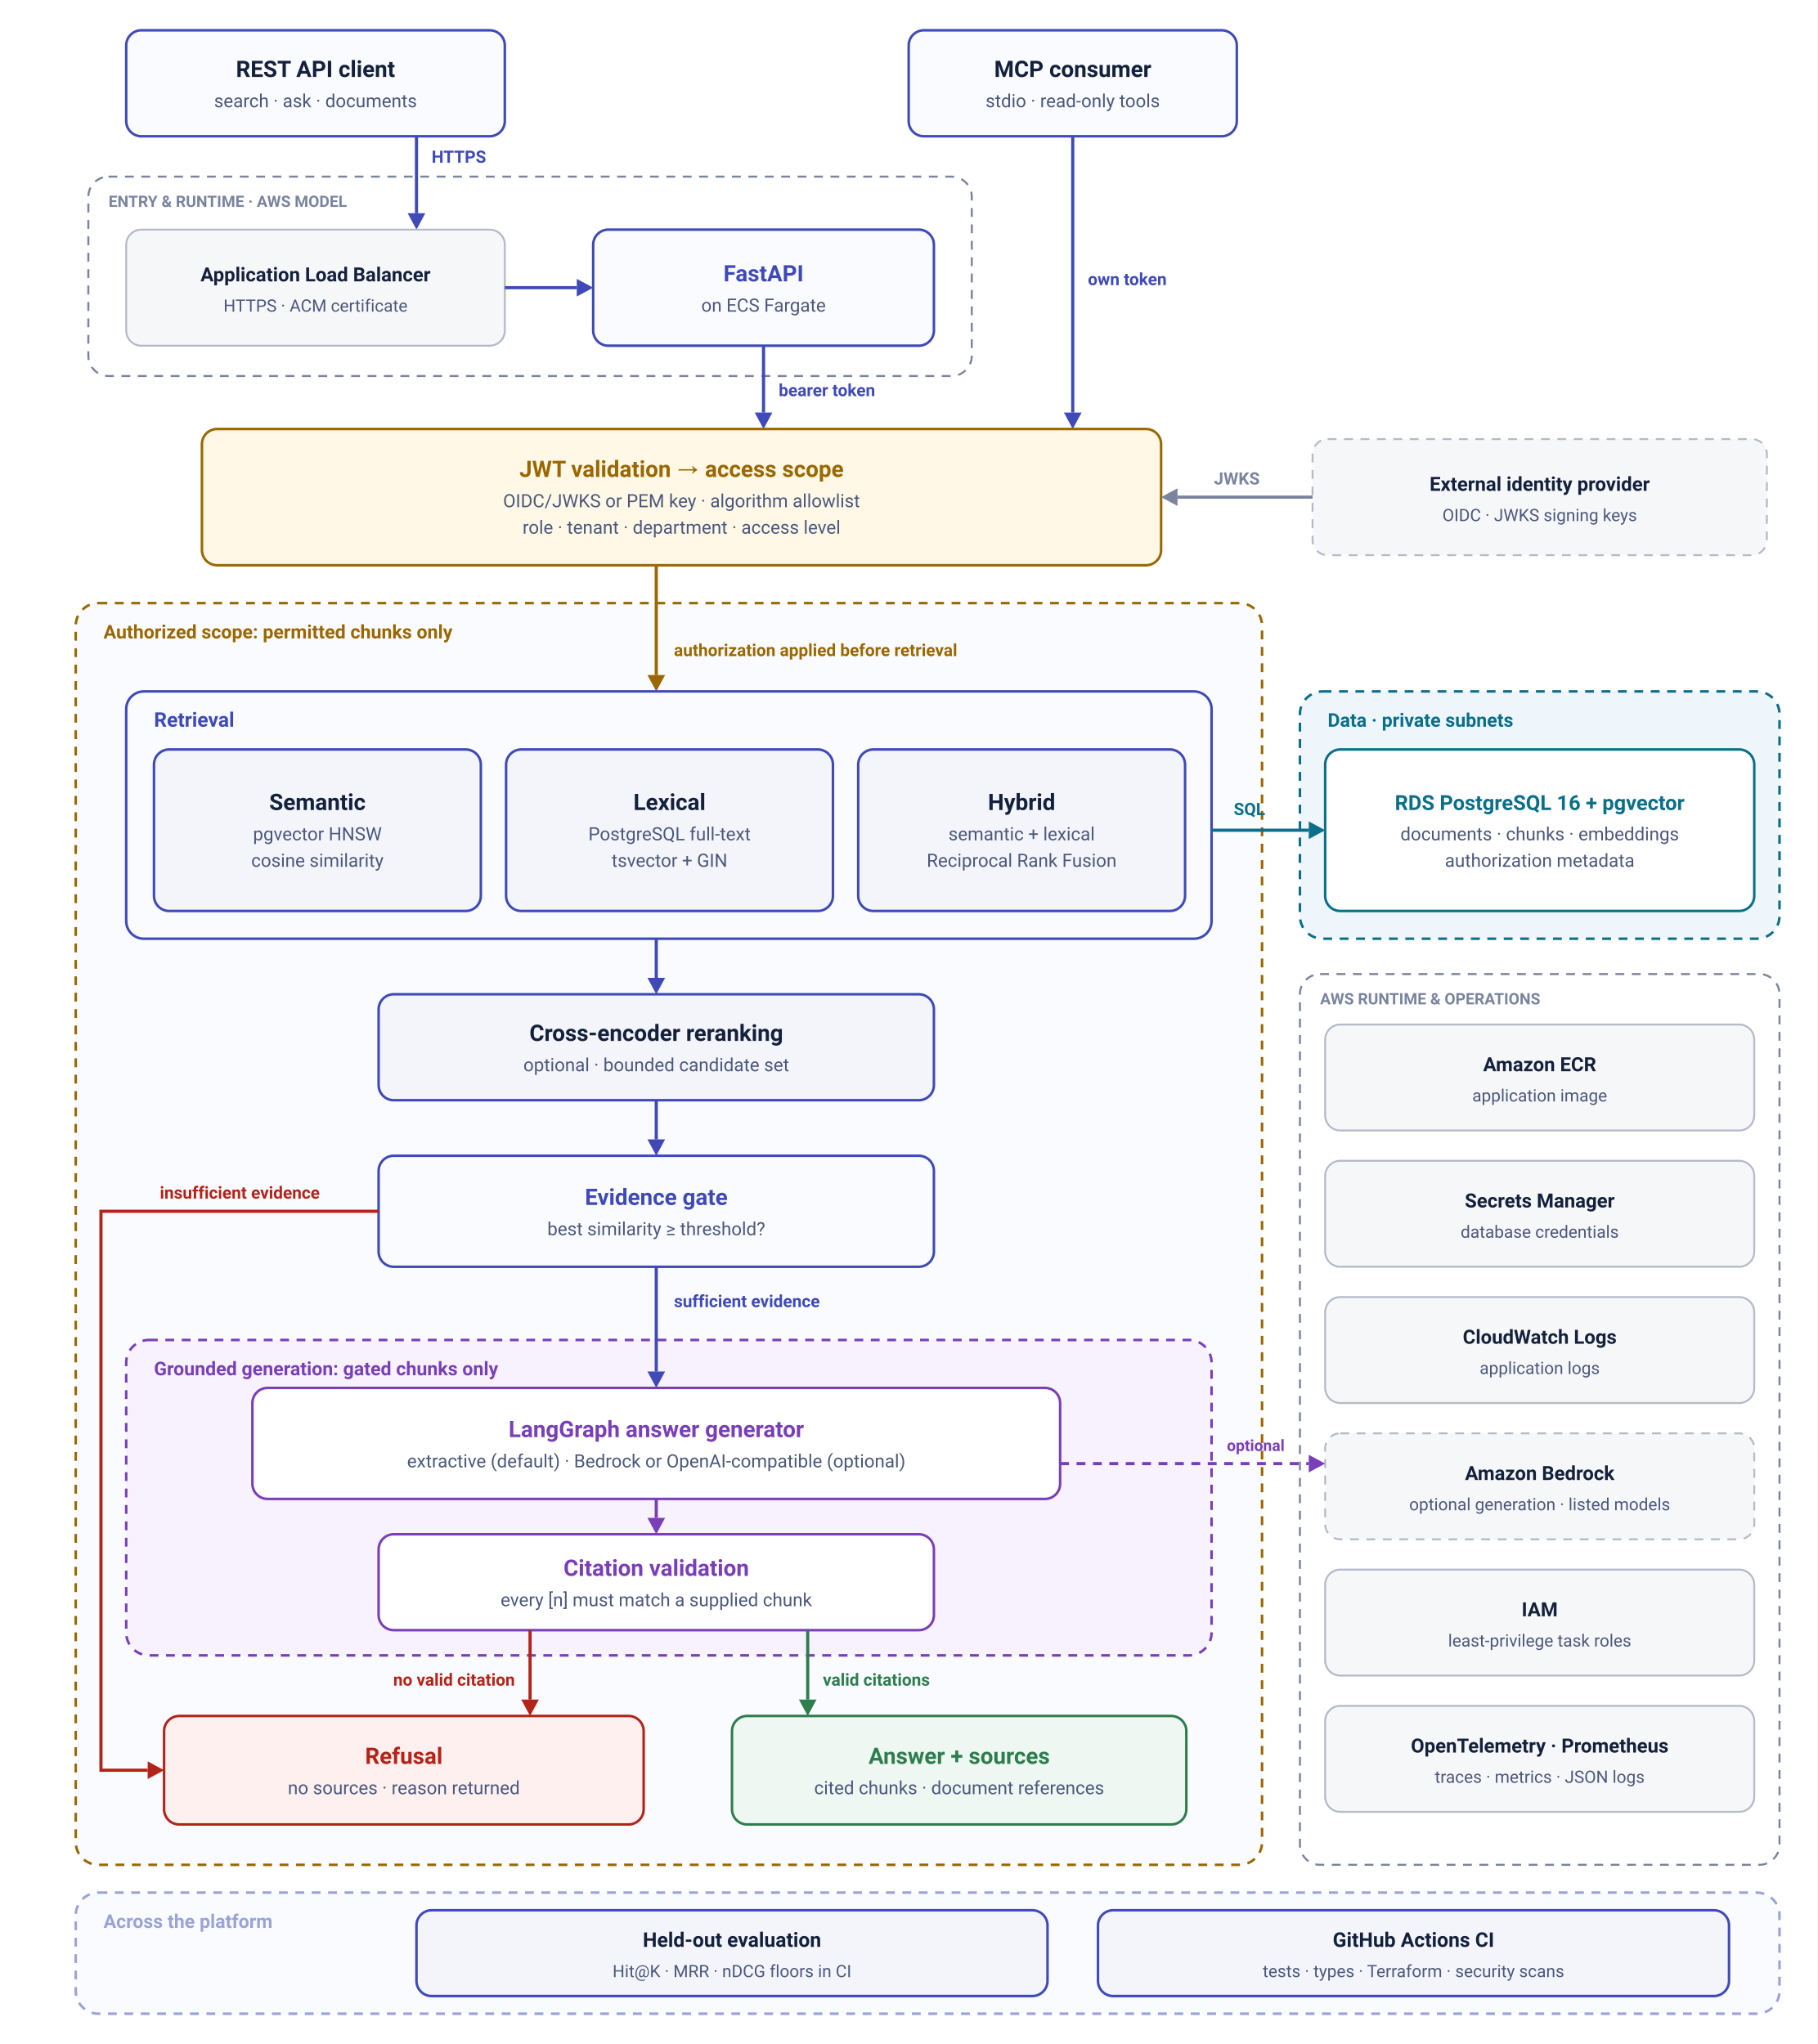
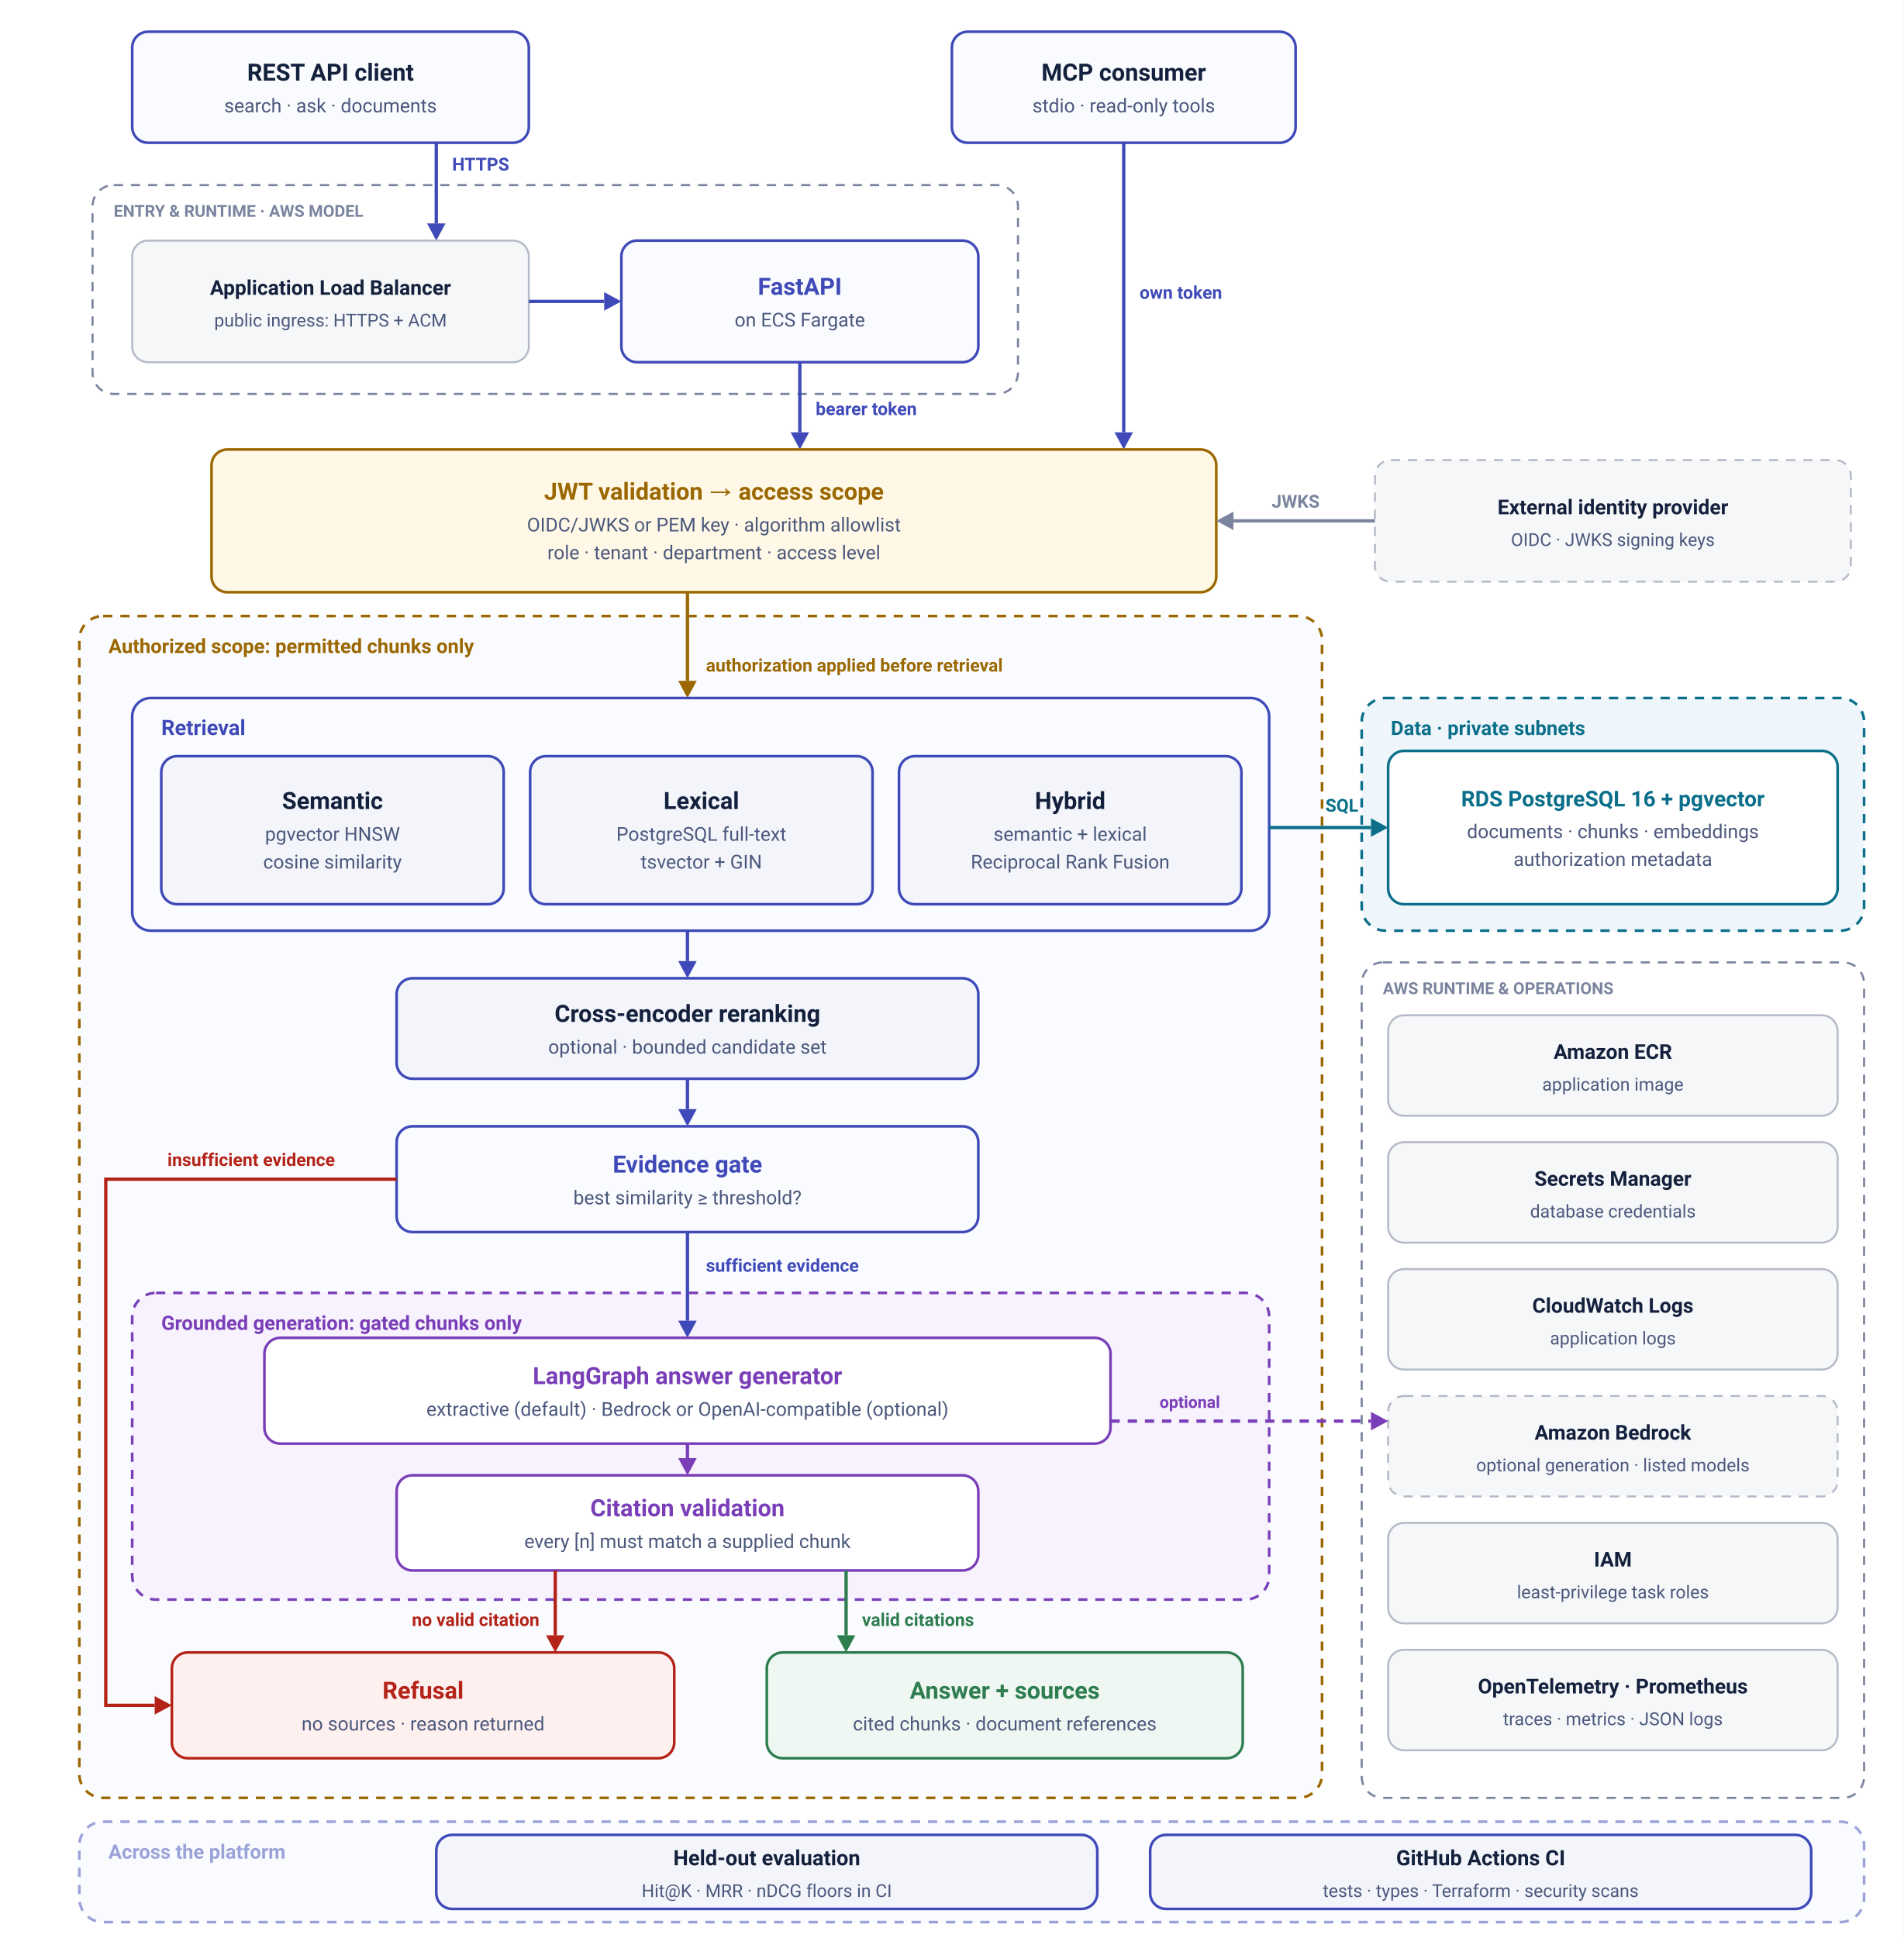
- <svg xmlns="http://www.w3.org/2000/svg" viewBox="0 0 1440 1620" width="1440" height="1620" role="img" aria-label="Policy RAG Platform end-to-end architecture. A REST API client reaches an Application Load Balancer over HTTPS with an ACM certificate, which forwards to the FastAPI service on ECS Fargate; an MCP consumer runs the MCP server locally over stdio with its own token. Both present a bearer token that is validated against an external identity provider's JWKS keys and turned into an access scope of role, tenant, department and access level. The scope is applied inside every retrieval query, before retrieval: semantic (pgvector HNSW), lexical (PostgreSQL full-text) or hybrid (Reciprocal Rank Fusion) search against RDS PostgreSQL 16 with pgvector in private subnets, then optional cross-encoder reranking and an evidence gate. A LangGraph answer generator (extractive by default, AWS Bedrock optional) and citation validation return an answer with sources or a refusal. A runtime and operations rail shows ECR, Secrets Manager, CloudWatch Logs, optional Bedrock, least-privilege IAM, and OpenTelemetry with Prometheus; held-out evaluation and CI run across the platform.">
+ <svg xmlns="http://www.w3.org/2000/svg" viewBox="0 0 1440 1466" width="1440" height="1466" role="img" aria-label="Policy RAG Platform end-to-end architecture. A REST API client reaches an Application Load Balancer, whose public ingress requires HTTPS with an ACM certificate, and which forwards to the FastAPI service on ECS Fargate; an MCP consumer runs the MCP server locally over stdio with its own token. Both present a bearer token that is validated against an external identity provider's JWKS keys and turned into an access scope of role, tenant, department and access level. The scope is applied inside every retrieval query, before retrieval: semantic (pgvector HNSW), lexical (PostgreSQL full-text) or hybrid (Reciprocal Rank Fusion) search against RDS PostgreSQL 16 with pgvector in private subnets, then optional cross-encoder reranking and an evidence gate. A LangGraph answer generator (extractive by default, AWS Bedrock optional) and citation validation return an answer with sources or a refusal. A runtime and operations rail shows ECR, Secrets Manager, CloudWatch Logs, optional Bedrock, least-privilege IAM, and OpenTelemetry with Prometheus; held-out evaluation and CI run across the platform.">
  <style>text{font-family:-apple-system,"Segoe UI",Roboto,Helvetica,Arial,sans-serif}</style>
-   <rect width="1440" height="1620" fill="#ffffff" />
+   <rect width="1440" height="1466" fill="#ffffff" />
  <rect x="70" y="140" width="700" height="158" rx="16" fill="none" stroke="#7a849e" stroke-width="1.6" stroke-dasharray="7 6" />
  <text x="86" y="164" font-size="12.5" font-weight="700" fill="#7a849e" text-anchor="start">ENTRY &amp; RUNTIME · AWS MODEL</text>
-   <rect x="60" y="478" width="940" height="1000" rx="18" fill="#fafbff" stroke="#9a6700" stroke-width="2" stroke-dasharray="7 6" />
-   <text x="82" y="506" font-size="15" font-weight="700" fill="#9a6700" text-anchor="start">Authorized scope: permitted chunks only</text>
-   <rect x="1030" y="548" width="380" height="196" rx="18" fill="#eef6fb" stroke="#0b6f8a" stroke-width="2" stroke-dasharray="7 6" />
-   <text x="1052" y="576" font-size="15" font-weight="700" fill="#0b6f8a" text-anchor="start">Data · private subnets</text>
-   <rect x="100" y="1062" width="860" height="250" rx="18" fill="#f7f2fd" stroke="#7a3fb8" stroke-width="2" stroke-dasharray="7 6" />
-   <text x="122" y="1090" font-size="15" font-weight="700" fill="#7a3fb8" text-anchor="start">Grounded generation: gated chunks only</text>
-   <rect x="1030" y="772" width="380" height="706" rx="16" fill="none" stroke="#7a849e" stroke-width="1.6" stroke-dasharray="7 6" />
-   <text x="1046" y="796" font-size="12.5" font-weight="700" fill="#7a849e" text-anchor="start">AWS RUNTIME &amp; OPERATIONS</text>
-   <rect x="60" y="1500" width="1350" height="96" rx="18" fill="#fafbff" stroke="#9aa3d9" stroke-width="2" stroke-dasharray="7 6" />
-   <text x="82" y="1528" font-size="15" font-weight="700" fill="#9aa3d9" text-anchor="start">Across the platform</text>
+   <rect x="60" y="466" width="940" height="894" rx="18" fill="#fafbff" stroke="#9a6700" stroke-width="2" stroke-dasharray="7 6" />
+   <text x="82" y="494" font-size="15" font-weight="700" fill="#9a6700" text-anchor="start">Authorized scope: permitted chunks only</text>
+   <rect x="1030" y="528" width="380" height="176" rx="18" fill="#eef6fb" stroke="#0b6f8a" stroke-width="2" stroke-dasharray="7 6" />
+   <text x="1052" y="556" font-size="15" font-weight="700" fill="#0b6f8a" text-anchor="start">Data · private subnets</text>
+   <rect x="100" y="978" width="860" height="232" rx="18" fill="#f7f2fd" stroke="#7a3fb8" stroke-width="2" stroke-dasharray="7 6" />
+   <text x="122" y="1006" font-size="15" font-weight="700" fill="#7a3fb8" text-anchor="start">Grounded generation: gated chunks only</text>
+   <rect x="1030" y="728" width="380" height="632" rx="16" fill="none" stroke="#7a849e" stroke-width="1.6" stroke-dasharray="7 6" />
+   <text x="1046" y="752" font-size="12.5" font-weight="700" fill="#7a849e" text-anchor="start">AWS RUNTIME &amp; OPERATIONS</text>
+   <rect x="60" y="1378" width="1350" height="76" rx="18" fill="#fafbff" stroke="#9aa3d9" stroke-width="2" stroke-dasharray="7 6" />
+   <text x="82" y="1406" font-size="15" font-weight="700" fill="#9aa3d9" text-anchor="start">Across the platform</text>
  <rect x="100" y="24" width="300" height="84" rx="12" fill="#fafbff" stroke="#3f4ab8" stroke-width="2" />
  <text x="250.0" y="61.0" font-size="18" font-weight="700" fill="#14213d" text-anchor="middle">REST API client</text>
  <text x="250.0" y="85.0" font-size="14.5" font-weight="400" fill="#4b587c" text-anchor="middle">search · ask · documents</text>
  <rect x="720" y="24" width="260" height="84" rx="12" fill="#fafbff" stroke="#3f4ab8" stroke-width="2" />
  <text x="850.0" y="61.0" font-size="18" font-weight="700" fill="#14213d" text-anchor="middle">MCP consumer</text>
  <text x="850.0" y="85.0" font-size="14.5" font-weight="400" fill="#4b587c" text-anchor="middle">stdio · read-only tools</text>
  <path d="M330.0,108.0 L330.0,169.0" fill="none" stroke="#3f4ab8" stroke-width="2.5" />
  <path d="M330.0,182.0 L337.0,169.0 L323.0,169.0 z" fill="#3f4ab8" />
  <text x="342" y="129" font-size="13.5" font-weight="600" fill="#3f4ab8" text-anchor="start">HTTPS</text>
  <rect x="100" y="182" width="300" height="92" rx="12" fill="#f6f7f9" stroke="#b4bac7" stroke-width="1.5" />
  <text x="250.0" y="223.0" font-size="15.5" font-weight="700" fill="#14213d" text-anchor="middle">Application Load Balancer</text>
-   <text x="250.0" y="247.0" font-size="13.5" font-weight="400" fill="#4b587c" text-anchor="middle">HTTPS · ACM certificate</text>
+   <text x="250.0" y="247.0" font-size="13.5" font-weight="400" fill="#4b587c" text-anchor="middle">public ingress: HTTPS + ACM</text>
  <rect x="470" y="182" width="270" height="92" rx="12" fill="#fafbff" stroke="#3f4ab8" stroke-width="2" />
  <text x="605.0" y="223.0" font-size="18" font-weight="700" fill="#3f4ab8" text-anchor="middle">FastAPI</text>
  <text x="605.0" y="247.0" font-size="14.5" font-weight="400" fill="#4b587c" text-anchor="middle">on ECS Fargate</text>
  <path d="M400.0,228.0 L457.0,228.0" fill="none" stroke="#3f4ab8" stroke-width="2.5" />
  <path d="M470.0,228.0 L457.0,221.0 L457.0,235.0 z" fill="#3f4ab8" />
  <path d="M605.0,274.0 L605.0,327.0" fill="none" stroke="#3f4ab8" stroke-width="2.5" />
  <path d="M605.0,340.0 L612.0,327.0 L598.0,327.0 z" fill="#3f4ab8" />
  <text x="617" y="314" font-size="13.5" font-weight="600" fill="#3f4ab8" text-anchor="start">bearer token</text>
  <path d="M850.0,108.0 L850.0,327.0" fill="none" stroke="#3f4ab8" stroke-width="2.5" />
  <path d="M850.0,340.0 L857.0,327.0 L843.0,327.0 z" fill="#3f4ab8" />
  <text x="862" y="226" font-size="13.5" font-weight="600" fill="#3f4ab8" text-anchor="start">own token</text>
  <rect x="160" y="340" width="760" height="108" rx="12" fill="#fff8e6" stroke="#9a6700" stroke-width="2" />
  <text x="540.0" y="378.0" font-size="18" font-weight="700" fill="#9a6700" text-anchor="middle">JWT validation → access scope</text>
  <text x="540.0" y="402.0" font-size="14.5" font-weight="400" fill="#4b587c" text-anchor="middle">OIDC/JWKS or PEM key · algorithm allowlist</text>
  <text x="540.0" y="423.0" font-size="14.5" font-weight="400" fill="#4b587c" text-anchor="middle">role · tenant · department · access level</text>
  <rect x="1040" y="348" width="360" height="92" rx="12" fill="#f6f7f9" stroke="#b4bac7" stroke-width="1.5" stroke-dasharray="7 6" />
  <text x="1220.0" y="389.0" font-size="15.5" font-weight="700" fill="#14213d" text-anchor="middle">External identity provider</text>
  <text x="1220.0" y="413.0" font-size="13.5" font-weight="400" fill="#4b587c" text-anchor="middle">OIDC · JWKS signing keys</text>
  <path d="M1040.0,394.0 L933.0,394.0" fill="none" stroke="#7a849e" stroke-width="2.5" />
  <path d="M920.0,394.0 L933.0,401.0 L933.0,387.0 z" fill="#7a849e" />
  <text x="980" y="384" font-size="13.5" font-weight="600" fill="#7a849e" text-anchor="middle">JWKS</text>
-   <path d="M520.0,448.0 L520.0,535.0" fill="none" stroke="#9a6700" stroke-width="2.5" />
-   <path d="M520.0,548.0 L527.0,535.0 L513.0,535.0 z" fill="#9a6700" />
-   <text x="534" y="520" font-size="13.5" font-weight="600" fill="#9a6700" text-anchor="start">authorization applied before retrieval</text>
-   <rect x="100" y="548" width="860" height="196" rx="14" fill="#fafbff" stroke="#3f4ab8" stroke-width="2" />
-   <text x="122" y="576" font-size="16" font-weight="700" fill="#3f4ab8" text-anchor="start">Retrieval</text>
-   <rect x="122" y="594" width="259" height="128" rx="12" fill="#f3f5fb" stroke="#3f4ab8" stroke-width="2" />
-   <text x="251.5" y="642.0" font-size="18" font-weight="700" fill="#14213d" text-anchor="middle">Semantic</text>
-   <text x="251.5" y="666.0" font-size="14.5" font-weight="400" fill="#4b587c" text-anchor="middle">pgvector HNSW</text>
-   <text x="251.5" y="687.0" font-size="14.5" font-weight="400" fill="#4b587c" text-anchor="middle">cosine similarity</text>
-   <rect x="401" y="594" width="259" height="128" rx="12" fill="#f3f5fb" stroke="#3f4ab8" stroke-width="2" />
-   <text x="530.5" y="642.0" font-size="18" font-weight="700" fill="#14213d" text-anchor="middle">Lexical</text>
-   <text x="530.5" y="666.0" font-size="14.5" font-weight="400" fill="#4b587c" text-anchor="middle">PostgreSQL full-text</text>
-   <text x="530.5" y="687.0" font-size="14.5" font-weight="400" fill="#4b587c" text-anchor="middle">tsvector + GIN</text>
-   <rect x="680" y="594" width="259" height="128" rx="12" fill="#f3f5fb" stroke="#3f4ab8" stroke-width="2" />
-   <text x="809.5" y="642.0" font-size="18" font-weight="700" fill="#14213d" text-anchor="middle">Hybrid</text>
-   <text x="809.5" y="666.0" font-size="14.5" font-weight="400" fill="#4b587c" text-anchor="middle">semantic + lexical</text>
-   <text x="809.5" y="687.0" font-size="14.5" font-weight="400" fill="#4b587c" text-anchor="middle">Reciprocal Rank Fusion</text>
-   <rect x="1050" y="594" width="340" height="128" rx="12" fill="#ffffff" stroke="#0b6f8a" stroke-width="2" />
-   <text x="1220.0" y="642.0" font-size="16.5" font-weight="700" fill="#0b6f8a" text-anchor="middle">RDS PostgreSQL 16 + pgvector</text>
-   <text x="1220.0" y="666.0" font-size="14.5" font-weight="400" fill="#4b587c" text-anchor="middle">documents · chunks · embeddings</text>
-   <text x="1220.0" y="687.0" font-size="14.5" font-weight="400" fill="#4b587c" text-anchor="middle">authorization metadata</text>
-   <path d="M960.0,658.0 L1037.0,658.0" fill="none" stroke="#0b6f8a" stroke-width="2.5" />
-   <path d="M1050.0,658.0 L1037.0,651.0 L1037.0,665.0 z" fill="#0b6f8a" />
-   <text x="990" y="646" font-size="13.5" font-weight="600" fill="#0b6f8a" text-anchor="middle">SQL</text>
-   <path d="M520.0,744.0 L520.0,775.0" fill="none" stroke="#3f4ab8" stroke-width="2.5" />
-   <path d="M520.0,788.0 L527.0,775.0 L513.0,775.0 z" fill="#3f4ab8" />
-   <rect x="300" y="788" width="440" height="84" rx="12" fill="#f3f5fb" stroke="#3f4ab8" stroke-width="2" />
-   <text x="520.0" y="825.0" font-size="18" font-weight="700" fill="#14213d" text-anchor="middle">Cross-encoder reranking</text>
-   <text x="520.0" y="849.0" font-size="14.5" font-weight="400" fill="#4b587c" text-anchor="middle">optional · bounded candidate set</text>
-   <path d="M520.0,872.0 L520.0,903.0" fill="none" stroke="#3f4ab8" stroke-width="2.5" />
-   <path d="M520.0,916.0 L527.0,903.0 L513.0,903.0 z" fill="#3f4ab8" />
-   <rect x="300" y="916" width="440" height="88" rx="12" fill="#fafbff" stroke="#3f4ab8" stroke-width="2" />
-   <text x="520.0" y="955.0" font-size="18" font-weight="700" fill="#3f4ab8" text-anchor="middle">Evidence gate</text>
-   <text x="520.0" y="979.0" font-size="14.5" font-weight="400" fill="#4b587c" text-anchor="middle">best similarity ≥ threshold?</text>
-   <path d="M520.0,1004.0 L520.0,1087.0" fill="none" stroke="#3f4ab8" stroke-width="2.5" />
-   <path d="M520.0,1100.0 L527.0,1087.0 L513.0,1087.0 z" fill="#3f4ab8" />
-   <text x="534" y="1036" font-size="13.5" font-weight="600" fill="#3f4ab8" text-anchor="start">sufficient evidence</text>
-   <rect x="200" y="1100" width="640" height="88" rx="12" fill="#ffffff" stroke="#7a3fb8" stroke-width="2" />
-   <text x="520.0" y="1139.0" font-size="18" font-weight="700" fill="#7a3fb8" text-anchor="middle">LangGraph answer generator</text>
-   <text x="520.0" y="1163.0" font-size="14.5" font-weight="400" fill="#4b587c" text-anchor="middle">extractive (default) · Bedrock or OpenAI-compatible (optional)</text>
-   <path d="M520.0,1188.0 L520.0,1203.0" fill="none" stroke="#7a3fb8" stroke-width="2.5" />
-   <path d="M520.0,1216.0 L527.0,1203.0 L513.0,1203.0 z" fill="#7a3fb8" />
-   <rect x="300" y="1216" width="440" height="76" rx="12" fill="#ffffff" stroke="#7a3fb8" stroke-width="2" />
-   <text x="520.0" y="1249.0" font-size="18" font-weight="700" fill="#7a3fb8" text-anchor="middle">Citation validation</text>
-   <text x="520.0" y="1273.0" font-size="14.5" font-weight="400" fill="#4b587c" text-anchor="middle">every [n] must match a supplied chunk</text>
-   <rect x="130" y="1360" width="380" height="86" rx="12" fill="#fdf0ef" stroke="#b42318" stroke-width="2" />
-   <text x="320.0" y="1398.0" font-size="18" font-weight="700" fill="#b42318" text-anchor="middle">Refusal</text>
-   <text x="320.0" y="1422.0" font-size="14.5" font-weight="400" fill="#4b587c" text-anchor="middle">no sources · reason returned</text>
-   <rect x="580" y="1360" width="360" height="86" rx="12" fill="#eef7f1" stroke="#2e7d4f" stroke-width="2" />
-   <text x="760.0" y="1398.0" font-size="18" font-weight="700" fill="#2e7d4f" text-anchor="middle">Answer + sources</text>
-   <text x="760.0" y="1422.0" font-size="14.5" font-weight="400" fill="#4b587c" text-anchor="middle">cited chunks · document references</text>
-   <path d="M420.0,1292.0 L420.0,1347.0" fill="none" stroke="#b42318" stroke-width="2.5" />
-   <path d="M420.0,1360.0 L427.0,1347.0 L413.0,1347.0 z" fill="#b42318" />
-   <text x="408" y="1336" font-size="13.5" font-weight="600" fill="#b42318" text-anchor="end">no valid citation</text>
-   <path d="M640.0,1292.0 L640.0,1347.0" fill="none" stroke="#2e7d4f" stroke-width="2.5" />
-   <path d="M640.0,1360.0 L647.0,1347.0 L633.0,1347.0 z" fill="#2e7d4f" />
-   <text x="652" y="1336" font-size="13.5" font-weight="600" fill="#2e7d4f" text-anchor="start">valid citations</text>
-   <path d="M300.0,960.0 L80.0,960.0 L80.0,1403.0 L117.0,1403.0" fill="none" stroke="#b42318" stroke-width="2.5" />
-   <path d="M130.0,1403.0 L117.0,1396.0 L117.0,1410.0 z" fill="#b42318" />
-   <text x="190" y="950" font-size="13.5" font-weight="600" fill="#b42318" text-anchor="middle">insufficient evidence</text>
-   <rect x="1050" y="812" width="340" height="84" rx="12" fill="#f6f7f9" stroke="#b4bac7" stroke-width="1.5" />
-   <text x="1220.0" y="849.0" font-size="15.5" font-weight="700" fill="#14213d" text-anchor="middle">Amazon ECR</text>
-   <text x="1220.0" y="873.0" font-size="13.5" font-weight="400" fill="#4b587c" text-anchor="middle">application image</text>
-   <rect x="1050" y="920" width="340" height="84" rx="12" fill="#f6f7f9" stroke="#b4bac7" stroke-width="1.5" />
-   <text x="1220.0" y="957.0" font-size="15.5" font-weight="700" fill="#14213d" text-anchor="middle">Secrets Manager</text>
-   <text x="1220.0" y="981.0" font-size="13.5" font-weight="400" fill="#4b587c" text-anchor="middle">database credentials</text>
-   <rect x="1050" y="1028" width="340" height="84" rx="12" fill="#f6f7f9" stroke="#b4bac7" stroke-width="1.5" />
-   <text x="1220.0" y="1065.0" font-size="15.5" font-weight="700" fill="#14213d" text-anchor="middle">CloudWatch Logs</text>
-   <text x="1220.0" y="1089.0" font-size="13.5" font-weight="400" fill="#4b587c" text-anchor="middle">application logs</text>
-   <rect x="1050" y="1136" width="340" height="84" rx="12" fill="#f6f7f9" stroke="#b4bac7" stroke-width="1.5" stroke-dasharray="7 6" />
-   <text x="1220.0" y="1173.0" font-size="15.5" font-weight="700" fill="#14213d" text-anchor="middle">Amazon Bedrock</text>
-   <text x="1220.0" y="1197.0" font-size="13.5" font-weight="400" fill="#4b587c" text-anchor="middle">optional generation · listed models</text>
-   <rect x="1050" y="1244" width="340" height="84" rx="12" fill="#f6f7f9" stroke="#b4bac7" stroke-width="1.5" />
-   <text x="1220.0" y="1281.0" font-size="15.5" font-weight="700" fill="#14213d" text-anchor="middle">IAM</text>
-   <text x="1220.0" y="1305.0" font-size="13.5" font-weight="400" fill="#4b587c" text-anchor="middle">least-privilege task roles</text>
-   <rect x="1050" y="1352" width="340" height="84" rx="12" fill="#f6f7f9" stroke="#b4bac7" stroke-width="1.5" />
-   <text x="1220.0" y="1389.0" font-size="15.5" font-weight="700" fill="#14213d" text-anchor="middle">OpenTelemetry · Prometheus</text>
-   <text x="1220.0" y="1413.0" font-size="13.5" font-weight="400" fill="#4b587c" text-anchor="middle">traces · metrics · JSON logs</text>
-   <path d="M840.0,1160.0 L1037.0,1160.0" fill="none" stroke="#7a3fb8" stroke-width="2.5" stroke-dasharray="7 6" />
-   <path d="M1050.0,1160.0 L1037.0,1153.0 L1037.0,1167.0 z" fill="#7a3fb8" />
-   <text x="995" y="1150" font-size="12.5" font-weight="600" fill="#7a3fb8" text-anchor="middle">optional</text>
-   <rect x="330" y="1514" width="500" height="68" rx="12" fill="#f3f5fb" stroke="#3f4ab8" stroke-width="2" />
-   <text x="580.0" y="1543.0" font-size="16" font-weight="700" fill="#14213d" text-anchor="middle">Held-out evaluation</text>
-   <text x="580.0" y="1567.0" font-size="13.5" font-weight="400" fill="#4b587c" text-anchor="middle">Hit@K · MRR · nDCG floors in CI</text>
-   <rect x="870" y="1514" width="500" height="68" rx="12" fill="#f3f5fb" stroke="#3f4ab8" stroke-width="2" />
-   <text x="1120.0" y="1543.0" font-size="16" font-weight="700" fill="#14213d" text-anchor="middle">GitHub Actions CI</text>
-   <text x="1120.0" y="1567.0" font-size="13.5" font-weight="400" fill="#4b587c" text-anchor="middle">tests · types · Terraform · security scans</text>
+   <path d="M520.0,448.0 L520.0,515.0" fill="none" stroke="#9a6700" stroke-width="2.5" />
+   <path d="M520.0,528.0 L527.0,515.0 L513.0,515.0 z" fill="#9a6700" />
+   <text x="534" y="508" font-size="13.5" font-weight="600" fill="#9a6700" text-anchor="start">authorization applied before retrieval</text>
+   <rect x="100" y="528" width="860" height="176" rx="14" fill="#fafbff" stroke="#3f4ab8" stroke-width="2" />
+   <text x="122" y="556" font-size="16" font-weight="700" fill="#3f4ab8" text-anchor="start">Retrieval</text>
+   <rect x="122" y="572" width="259" height="112" rx="12" fill="#f3f5fb" stroke="#3f4ab8" stroke-width="2" />
+   <text x="251.5" y="612.0" font-size="18" font-weight="700" fill="#14213d" text-anchor="middle">Semantic</text>
+   <text x="251.5" y="636.0" font-size="14.5" font-weight="400" fill="#4b587c" text-anchor="middle">pgvector HNSW</text>
+   <text x="251.5" y="657.0" font-size="14.5" font-weight="400" fill="#4b587c" text-anchor="middle">cosine similarity</text>
+   <rect x="401" y="572" width="259" height="112" rx="12" fill="#f3f5fb" stroke="#3f4ab8" stroke-width="2" />
+   <text x="530.5" y="612.0" font-size="18" font-weight="700" fill="#14213d" text-anchor="middle">Lexical</text>
+   <text x="530.5" y="636.0" font-size="14.5" font-weight="400" fill="#4b587c" text-anchor="middle">PostgreSQL full-text</text>
+   <text x="530.5" y="657.0" font-size="14.5" font-weight="400" fill="#4b587c" text-anchor="middle">tsvector + GIN</text>
+   <rect x="680" y="572" width="259" height="112" rx="12" fill="#f3f5fb" stroke="#3f4ab8" stroke-width="2" />
+   <text x="809.5" y="612.0" font-size="18" font-weight="700" fill="#14213d" text-anchor="middle">Hybrid</text>
+   <text x="809.5" y="636.0" font-size="14.5" font-weight="400" fill="#4b587c" text-anchor="middle">semantic + lexical</text>
+   <text x="809.5" y="657.0" font-size="14.5" font-weight="400" fill="#4b587c" text-anchor="middle">Reciprocal Rank Fusion</text>
+   <rect x="1050" y="568" width="340" height="116" rx="12" fill="#ffffff" stroke="#0b6f8a" stroke-width="2" />
+   <text x="1220.0" y="610.0" font-size="16.5" font-weight="700" fill="#0b6f8a" text-anchor="middle">RDS PostgreSQL 16 + pgvector</text>
+   <text x="1220.0" y="634.0" font-size="14.5" font-weight="400" fill="#4b587c" text-anchor="middle">documents · chunks · embeddings</text>
+   <text x="1220.0" y="655.0" font-size="14.5" font-weight="400" fill="#4b587c" text-anchor="middle">authorization metadata</text>
+   <path d="M960.0,626.0 L1037.0,626.0" fill="none" stroke="#0b6f8a" stroke-width="2.5" />
+   <path d="M1050.0,626.0 L1037.0,619.0 L1037.0,633.0 z" fill="#0b6f8a" />
+   <text x="1015" y="614" font-size="13.5" font-weight="600" fill="#0b6f8a" text-anchor="middle">SQL</text>
+   <path d="M520.0,704.0 L520.0,727.0" fill="none" stroke="#3f4ab8" stroke-width="2.5" />
+   <path d="M520.0,740.0 L527.0,727.0 L513.0,727.0 z" fill="#3f4ab8" />
+   <rect x="300" y="740" width="440" height="76" rx="12" fill="#f3f5fb" stroke="#3f4ab8" stroke-width="2" />
+   <text x="520.0" y="773.0" font-size="18" font-weight="700" fill="#14213d" text-anchor="middle">Cross-encoder reranking</text>
+   <text x="520.0" y="797.0" font-size="14.5" font-weight="400" fill="#4b587c" text-anchor="middle">optional · bounded candidate set</text>
+   <path d="M520.0,816.0 L520.0,839.0" fill="none" stroke="#3f4ab8" stroke-width="2.5" />
+   <path d="M520.0,852.0 L527.0,839.0 L513.0,839.0 z" fill="#3f4ab8" />
+   <rect x="300" y="852" width="440" height="80" rx="12" fill="#fafbff" stroke="#3f4ab8" stroke-width="2" />
+   <text x="520.0" y="887.0" font-size="18" font-weight="700" fill="#3f4ab8" text-anchor="middle">Evidence gate</text>
+   <text x="520.0" y="911.0" font-size="14.5" font-weight="400" fill="#4b587c" text-anchor="middle">best similarity ≥ threshold?</text>
+   <path d="M520.0,932.0 L520.0,999.0" fill="none" stroke="#3f4ab8" stroke-width="2.5" />
+   <path d="M520.0,1012.0 L527.0,999.0 L513.0,999.0 z" fill="#3f4ab8" />
+   <text x="534" y="962" font-size="13.5" font-weight="600" fill="#3f4ab8" text-anchor="start">sufficient evidence</text>
+   <rect x="200" y="1012" width="640" height="80" rx="12" fill="#ffffff" stroke="#7a3fb8" stroke-width="2" />
+   <text x="520.0" y="1047.0" font-size="18" font-weight="700" fill="#7a3fb8" text-anchor="middle">LangGraph answer generator</text>
+   <text x="520.0" y="1071.0" font-size="14.5" font-weight="400" fill="#4b587c" text-anchor="middle">extractive (default) · Bedrock or OpenAI-compatible (optional)</text>
+   <path d="M520.0,1092.0 L520.0,1103.0" fill="none" stroke="#7a3fb8" stroke-width="2.5" />
+   <path d="M520.0,1116.0 L527.0,1103.0 L513.0,1103.0 z" fill="#7a3fb8" />
+   <rect x="300" y="1116" width="440" height="72" rx="12" fill="#ffffff" stroke="#7a3fb8" stroke-width="2" />
+   <text x="520.0" y="1147.0" font-size="18" font-weight="700" fill="#7a3fb8" text-anchor="middle">Citation validation</text>
+   <text x="520.0" y="1171.0" font-size="14.5" font-weight="400" fill="#4b587c" text-anchor="middle">every [n] must match a supplied chunk</text>
+   <rect x="130" y="1250" width="380" height="80" rx="12" fill="#fdf0ef" stroke="#b42318" stroke-width="2" />
+   <text x="320.0" y="1285.0" font-size="18" font-weight="700" fill="#b42318" text-anchor="middle">Refusal</text>
+   <text x="320.0" y="1309.0" font-size="14.5" font-weight="400" fill="#4b587c" text-anchor="middle">no sources · reason returned</text>
+   <rect x="580" y="1250" width="360" height="80" rx="12" fill="#eef7f1" stroke="#2e7d4f" stroke-width="2" />
+   <text x="760.0" y="1285.0" font-size="18" font-weight="700" fill="#2e7d4f" text-anchor="middle">Answer + sources</text>
+   <text x="760.0" y="1309.0" font-size="14.5" font-weight="400" fill="#4b587c" text-anchor="middle">cited chunks · document references</text>
+   <path d="M420.0,1188.0 L420.0,1237.0" fill="none" stroke="#b42318" stroke-width="2.5" />
+   <path d="M420.0,1250.0 L427.0,1237.0 L413.0,1237.0 z" fill="#b42318" />
+   <text x="408" y="1230" font-size="13.5" font-weight="600" fill="#b42318" text-anchor="end">no valid citation</text>
+   <path d="M640.0,1188.0 L640.0,1237.0" fill="none" stroke="#2e7d4f" stroke-width="2.5" />
+   <path d="M640.0,1250.0 L647.0,1237.0 L633.0,1237.0 z" fill="#2e7d4f" />
+   <text x="652" y="1230" font-size="13.5" font-weight="600" fill="#2e7d4f" text-anchor="start">valid citations</text>
+   <path d="M300.0,892.0 L80.0,892.0 L80.0,1290.0 L117.0,1290.0" fill="none" stroke="#b42318" stroke-width="2.5" />
+   <path d="M130.0,1290.0 L117.0,1283.0 L117.0,1297.0 z" fill="#b42318" />
+   <text x="190" y="882" font-size="13.5" font-weight="600" fill="#b42318" text-anchor="middle">insufficient evidence</text>
+   <rect x="1050" y="768" width="340" height="76" rx="12" fill="#f6f7f9" stroke="#b4bac7" stroke-width="1.5" />
+   <text x="1220.0" y="801.0" font-size="15.5" font-weight="700" fill="#14213d" text-anchor="middle">Amazon ECR</text>
+   <text x="1220.0" y="825.0" font-size="13.5" font-weight="400" fill="#4b587c" text-anchor="middle">application image</text>
+   <rect x="1050" y="864" width="340" height="76" rx="12" fill="#f6f7f9" stroke="#b4bac7" stroke-width="1.5" />
+   <text x="1220.0" y="897.0" font-size="15.5" font-weight="700" fill="#14213d" text-anchor="middle">Secrets Manager</text>
+   <text x="1220.0" y="921.0" font-size="13.5" font-weight="400" fill="#4b587c" text-anchor="middle">database credentials</text>
+   <rect x="1050" y="960" width="340" height="76" rx="12" fill="#f6f7f9" stroke="#b4bac7" stroke-width="1.5" />
+   <text x="1220.0" y="993.0" font-size="15.5" font-weight="700" fill="#14213d" text-anchor="middle">CloudWatch Logs</text>
+   <text x="1220.0" y="1017.0" font-size="13.5" font-weight="400" fill="#4b587c" text-anchor="middle">application logs</text>
+   <rect x="1050" y="1056" width="340" height="76" rx="12" fill="#f6f7f9" stroke="#b4bac7" stroke-width="1.5" stroke-dasharray="7 6" />
+   <text x="1220.0" y="1089.0" font-size="15.5" font-weight="700" fill="#14213d" text-anchor="middle">Amazon Bedrock</text>
+   <text x="1220.0" y="1113.0" font-size="13.5" font-weight="400" fill="#4b587c" text-anchor="middle">optional generation · listed models</text>
+   <rect x="1050" y="1152" width="340" height="76" rx="12" fill="#f6f7f9" stroke="#b4bac7" stroke-width="1.5" />
+   <text x="1220.0" y="1185.0" font-size="15.5" font-weight="700" fill="#14213d" text-anchor="middle">IAM</text>
+   <text x="1220.0" y="1209.0" font-size="13.5" font-weight="400" fill="#4b587c" text-anchor="middle">least-privilege task roles</text>
+   <rect x="1050" y="1248" width="340" height="76" rx="12" fill="#f6f7f9" stroke="#b4bac7" stroke-width="1.5" />
+   <text x="1220.0" y="1281.0" font-size="15.5" font-weight="700" fill="#14213d" text-anchor="middle">OpenTelemetry · Prometheus</text>
+   <text x="1220.0" y="1305.0" font-size="13.5" font-weight="400" fill="#4b587c" text-anchor="middle">traces · metrics · JSON logs</text>
+   <path d="M840.0,1075.0 L1037.0,1075.0" fill="none" stroke="#7a3fb8" stroke-width="2.5" stroke-dasharray="7 6" />
+   <path d="M1050.0,1075.0 L1037.0,1068.0 L1037.0,1082.0 z" fill="#7a3fb8" />
+   <text x="900" y="1065" font-size="12.5" font-weight="600" fill="#7a3fb8" text-anchor="middle">optional</text>
+   <rect x="330" y="1388" width="500" height="56" rx="12" fill="#f3f5fb" stroke="#3f4ab8" stroke-width="2" />
+   <text x="580.0" y="1411.0" font-size="16" font-weight="700" fill="#14213d" text-anchor="middle">Held-out evaluation</text>
+   <text x="580.0" y="1435.0" font-size="13.5" font-weight="400" fill="#4b587c" text-anchor="middle">Hit@K · MRR · nDCG floors in CI</text>
+   <rect x="870" y="1388" width="500" height="56" rx="12" fill="#f3f5fb" stroke="#3f4ab8" stroke-width="2" />
+   <text x="1120.0" y="1411.0" font-size="16" font-weight="700" fill="#14213d" text-anchor="middle">GitHub Actions CI</text>
+   <text x="1120.0" y="1435.0" font-size="13.5" font-weight="400" fill="#4b587c" text-anchor="middle">tests · types · Terraform · security scans</text>
</svg>
